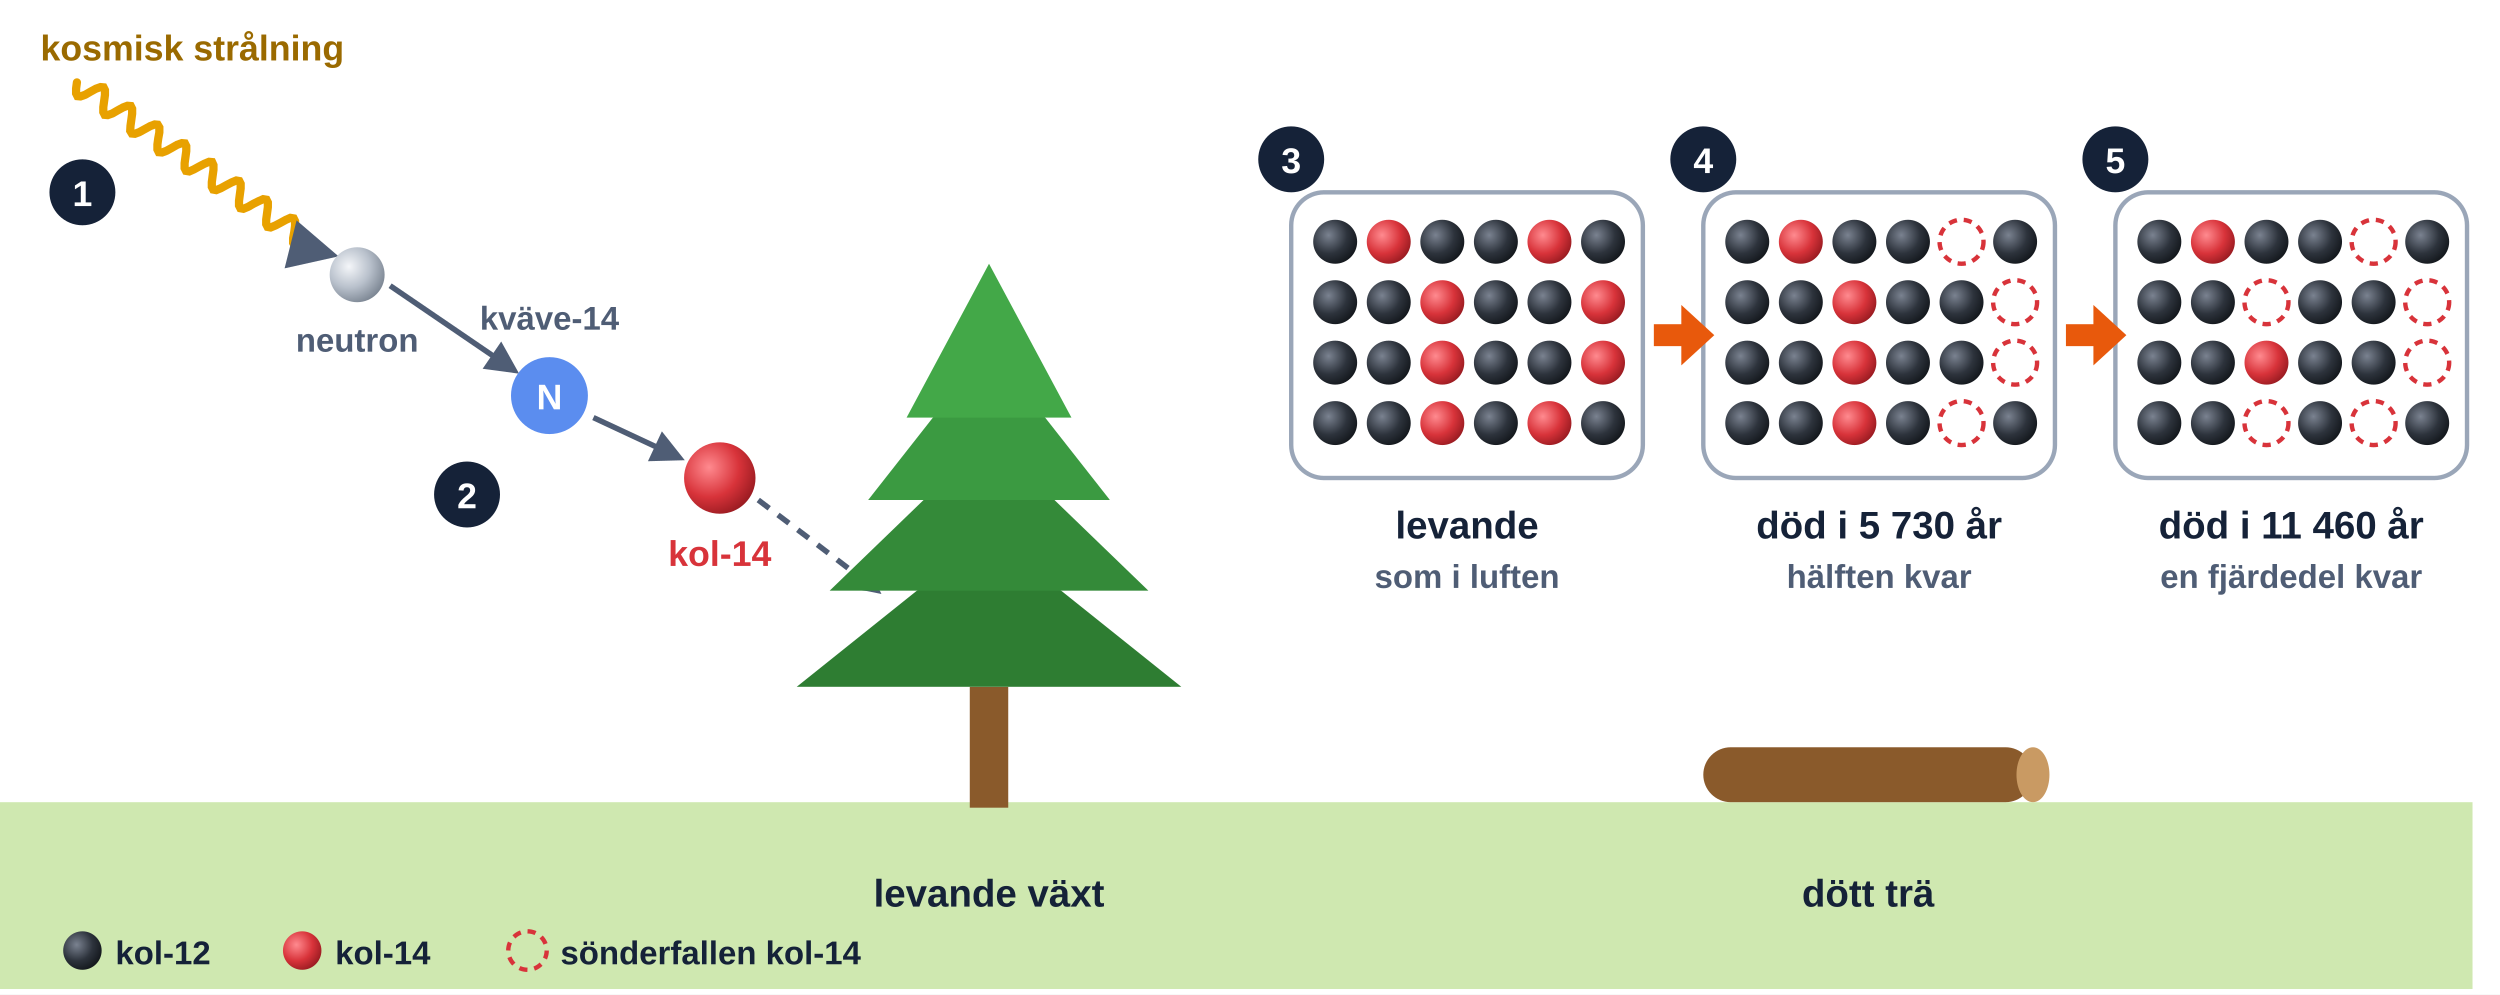
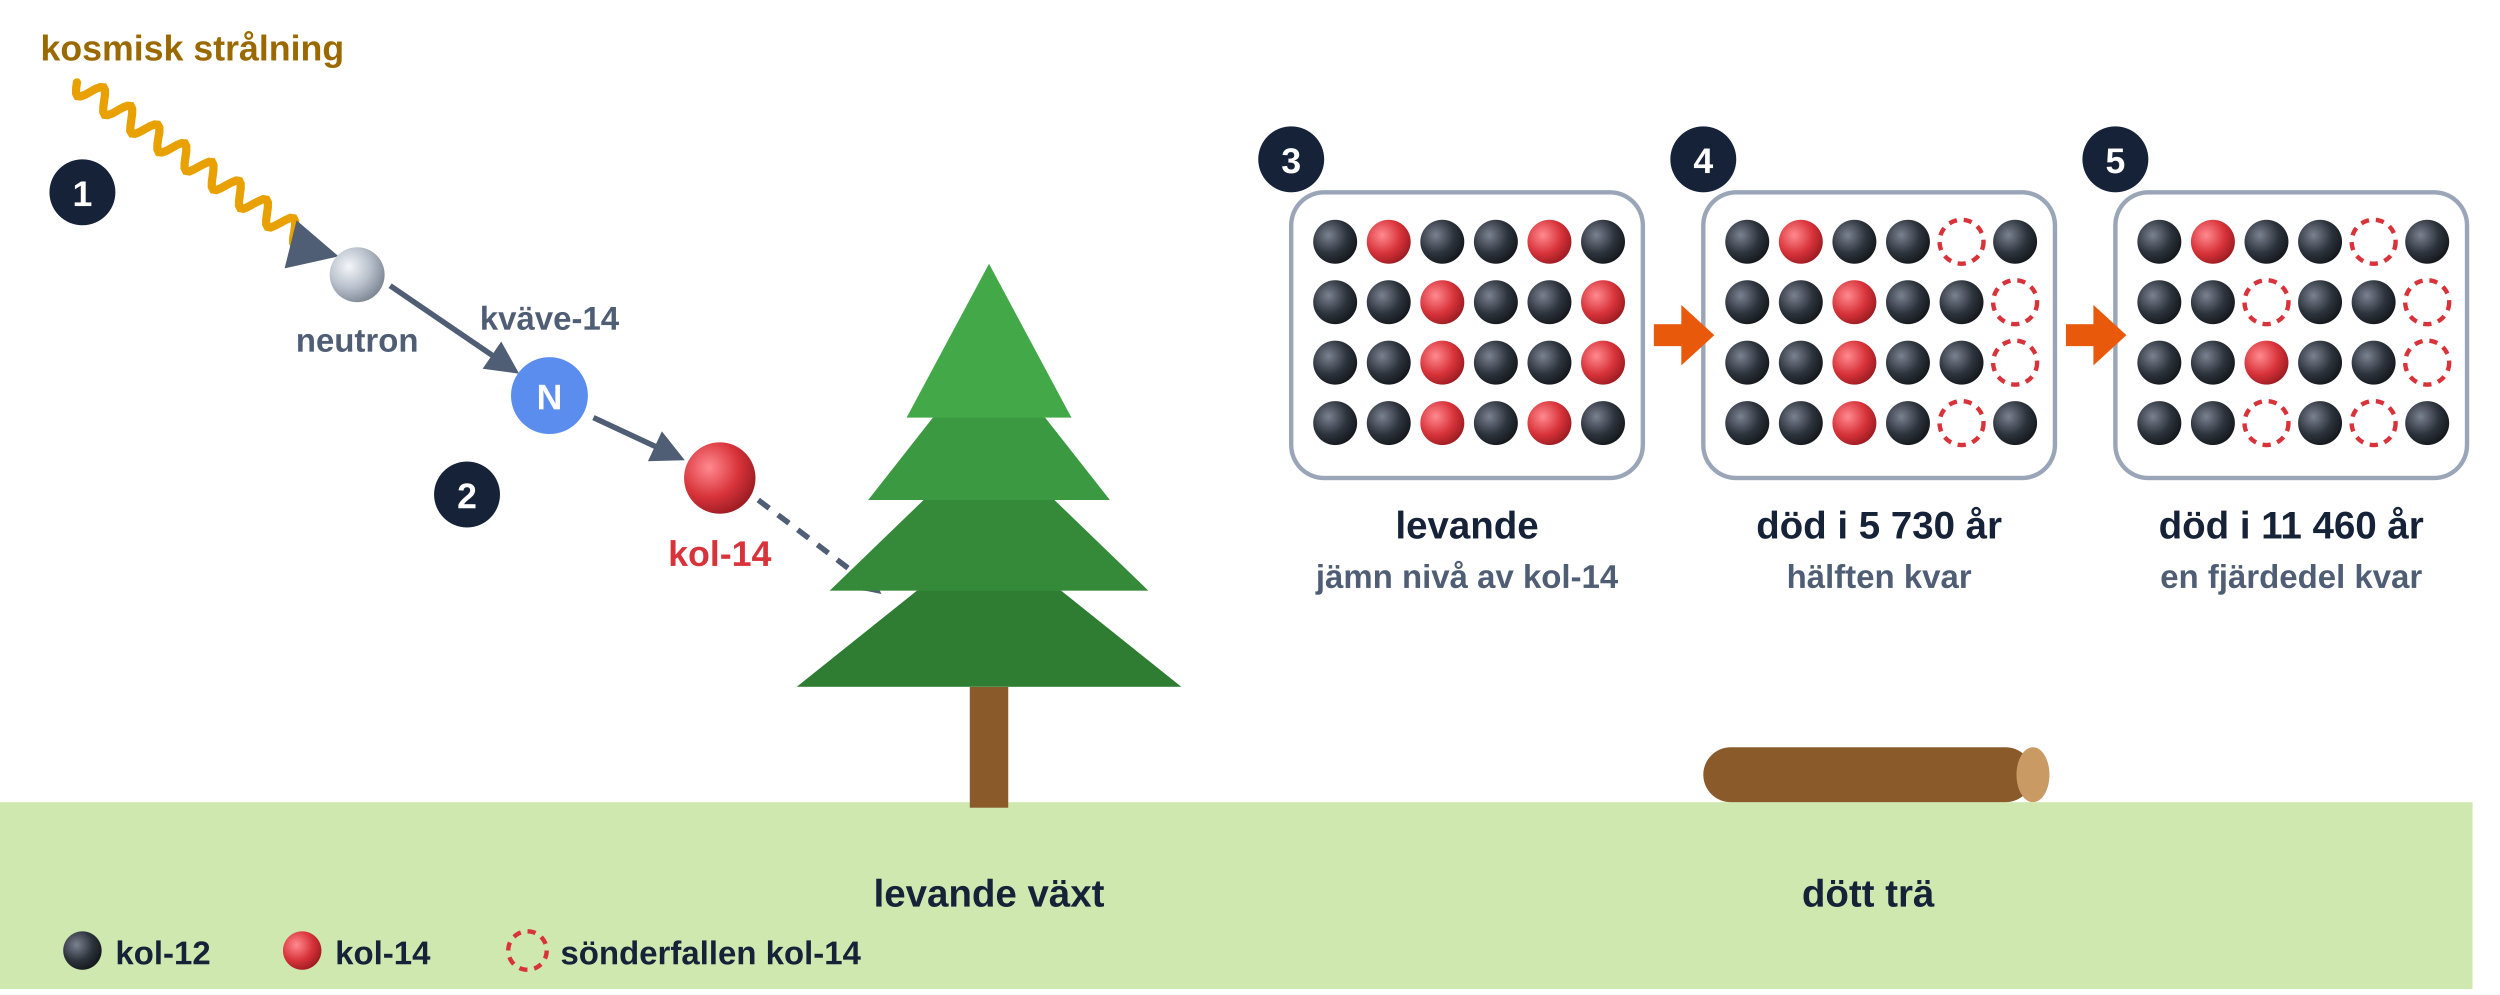
<svg xmlns="http://www.w3.org/2000/svg" width="910" height="362" viewBox="0 0 910 362" font-family="Nunito, Segoe UI, Arial, sans-serif">
  <defs>
    <radialGradient id="gP" cx=".35" cy=".35" r=".7">
      <stop offset="0" stop-color="#ff9a9e" />
      <stop offset=".55" stop-color="#e5484d" />
      <stop offset="1" stop-color="#b3262b" />
    </radialGradient>
    <radialGradient id="gN" cx=".35" cy=".35" r=".7">
      <stop offset="0" stop-color="#f4f6f9" />
      <stop offset=".55" stop-color="#b9c1cc" />
      <stop offset="1" stop-color="#7d8794" />
    </radialGradient>
    <radialGradient id="gE" cx=".35" cy=".35" r=".7">
      <stop offset="0" stop-color="#9cc0ff" />
      <stop offset=".55" stop-color="#3b74f0" />
      <stop offset="1" stop-color="#1f4fc0" />
    </radialGradient>
    <radialGradient id="gC" cx=".35" cy=".35" r=".7">
      <stop offset="0" stop-color="#7a8290" />
      <stop offset=".6" stop-color="#2d333c" />
      <stop offset="1" stop-color="#14181d" />
    </radialGradient>
    <radialGradient id="gR" cx=".35" cy=".35" r=".7">
      <stop offset="0" stop-color="#ff8a8f" />
      <stop offset=".6" stop-color="#d8333a" />
      <stop offset="1" stop-color="#9c1c22" />
    </radialGradient>
    <marker id="pil" viewBox="0 0 10 10" refX="7" refY="5" markerWidth="6" markerHeight="6" orient="auto">
      <path d="M0 0L10 5L0 10z" fill="#2563eb" />
    </marker>
    <marker id="pilO" viewBox="0 0 10 10" refX="7" refY="5" markerWidth="6" markerHeight="6" orient="auto">
      <path d="M0 0L10 5L0 10z" fill="#e8590c" />
    </marker>
    <marker id="pilG" viewBox="0 0 10 10" refX="7" refY="5" markerWidth="6" markerHeight="6" orient="auto">
      <path d="M0 0L10 5L0 10z" fill="#4f5d75" />
    </marker>
  </defs>
  <rect width="910" height="362" fill="#fff" />
  <rect x="0" y="292" width="900" height="68" fill="#cfe8b0" />
  <polyline points="28.0,30.0 27.7,32.2 27.7,34.0 28.2,35.0 29.3,35.1 31.0,34.5 32.9,33.4 34.9,32.3 36.6,31.7 37.7,31.8 38.2,32.8 38.2,34.6 37.9,36.8 37.6,39.0 37.6,40.8 38.1,41.8 39.2,41.9 40.9,41.3 42.8,40.2 44.8,39.1 46.4,38.5 47.6,38.6 48.1,39.6 48.1,41.4 47.8,43.6 47.5,45.8 47.4,47.6 48.0,48.6 49.1,48.7 50.7,48.1 52.7,47.0 54.7,45.9 56.3,45.3 57.4,45.4 58.0,46.4 58.0,48.2 57.6,50.4 57.3,52.6 57.3,54.4 57.8,55.4 59.0,55.5 60.6,54.9 62.6,53.8 64.5,52.7 66.2,52.1 67.3,52.2 67.8,53.2 67.8,55.0 67.5,57.2 67.2,59.4 67.2,61.2 67.7,62.2 68.9,62.4 70.5,61.7 72.5,60.6 74.4,59.6 76.1,58.9 77.2,59.0 77.7,60.1 77.7,61.8 77.4,64.0 77.1,66.3 77.1,68.0 77.6,69.0 78.7,69.2 80.4,68.5 82.4,67.4 84.3,66.4 86.0,65.7 87.1,65.9 87.6,66.9 87.6,68.6 87.3,70.8 87.0,73.1 87.0,74.8 87.5,75.8 88.6,76.0 90.3,75.3 92.2,74.2 94.2,73.2 95.8,72.5 97.0,72.7 97.5,73.7 97.5,75.4 97.2,77.7 96.9,79.9 96.9,81.6 97.4,82.6 98.5,82.8 100.2,82.1 102.1,81.1 104.1,80.0 105.7,79.3 106.9,79.5 107.4,80.5 107.4,82.2 107.1,84.5 106.7,86.7 106.7,88.4 107.3,89.5 108.4,89.6 118.0,92.0" fill="none" stroke="#e8a100" stroke-width="3" stroke-linecap="round" marker-end="url(#pilG)" />
  <text x="70" y="22" text-anchor="middle" font-size="13" font-weight="800" fill="#9a6a00">kosmisk strålning</text>
  <circle cx="130.0" cy="100.0" r="10" fill="url(#gN)" />
  <text x="130" y="128" text-anchor="middle" font-size="12" font-weight="700" fill="#4f5d75">neutron</text>
  <line x1="142" y1="104" x2="186" y2="134" stroke="#4f5d75" stroke-width="2" marker-end="url(#pilG)" />
  <circle cx="200" cy="144" r="14" fill="#5b8def" />
  <text x="200" y="149" text-anchor="middle" font-size="13" font-weight="900" fill="#fff">N</text>
  <text x="200" y="120" text-anchor="middle" font-size="12" font-weight="700" fill="#4f5d75">kväve-14</text>
  <line x1="216" y1="152" x2="246" y2="166" stroke="#4f5d75" stroke-width="2" marker-end="url(#pilG)" />
  <circle cx="262" cy="174" r="13" fill="url(#gR)" />
  <text x="262" y="206" text-anchor="middle" font-size="13" font-weight="800" fill="#d8333a">kol-14</text>
  <path d="M276 182 Q300 200 318 214" fill="none" stroke="#4f5d75" stroke-width="2" stroke-dasharray="5 4" marker-end="url(#pilG)" />
  <rect x="353" y="250" width="14" height="44" fill="#8a5a2b" />
  <polygon points="290,250 430,250 360,194" fill="#2e7d32" />
  <polygon points="302,215 418,215 360,159" fill="#348a39" />
  <polygon points="316,182 404,182 360,126" fill="#3b9a41" />
  <polygon points="330,152 390,152 360,96" fill="#43a848" />
  <text x="360" y="330" text-anchor="middle" font-size="14" font-weight="800" fill="#152238">levande växt</text>
  <rect x="470" y="70" width="128" height="104" rx="12" fill="#fff" stroke="#9aa6b8" stroke-width="1.6" />
  <circle cx="486.0" cy="88" r="8" fill="url(#gC)" />
  <circle cx="505.5" cy="88" r="8" fill="url(#gR)" />
  <circle cx="525.0" cy="88" r="8" fill="url(#gC)" />
  <circle cx="544.5" cy="88" r="8" fill="url(#gC)" />
  <circle cx="564.0" cy="88" r="8" fill="url(#gR)" />
  <circle cx="583.5" cy="88" r="8" fill="url(#gC)" />
  <circle cx="486.0" cy="110" r="8" fill="url(#gC)" />
  <circle cx="505.5" cy="110" r="8" fill="url(#gC)" />
  <circle cx="525.0" cy="110" r="8" fill="url(#gR)" />
  <circle cx="544.5" cy="110" r="8" fill="url(#gC)" />
  <circle cx="564.0" cy="110" r="8" fill="url(#gC)" />
  <circle cx="583.5" cy="110" r="8" fill="url(#gR)" />
  <circle cx="486.0" cy="132" r="8" fill="url(#gC)" />
  <circle cx="505.5" cy="132" r="8" fill="url(#gC)" />
  <circle cx="525.0" cy="132" r="8" fill="url(#gR)" />
  <circle cx="544.5" cy="132" r="8" fill="url(#gC)" />
  <circle cx="564.0" cy="132" r="8" fill="url(#gC)" />
  <circle cx="583.5" cy="132" r="8" fill="url(#gR)" />
  <circle cx="486.0" cy="154" r="8" fill="url(#gC)" />
  <circle cx="505.5" cy="154" r="8" fill="url(#gC)" />
  <circle cx="525.0" cy="154" r="8" fill="url(#gR)" />
  <circle cx="544.5" cy="154" r="8" fill="url(#gC)" />
  <circle cx="564.0" cy="154" r="8" fill="url(#gR)" />
  <circle cx="583.5" cy="154" r="8" fill="url(#gC)" />
  <text x="534" y="196" text-anchor="middle" font-size="14" font-weight="900" fill="#152238">levande</text>
-   <text x="534" y="214" text-anchor="middle" font-size="12" font-weight="700" fill="#4f5d75">som i luften</text>
+   <text x="534" y="214" text-anchor="middle" font-size="12" font-weight="700" fill="#4f5d75">jämn nivå av kol-14</text>
  <rect x="620" y="70" width="128" height="104" rx="12" fill="#fff" stroke="#9aa6b8" stroke-width="1.6" />
  <circle cx="636.0" cy="88" r="8" fill="url(#gC)" />
  <circle cx="655.5" cy="88" r="8" fill="url(#gR)" />
  <circle cx="675.0" cy="88" r="8" fill="url(#gC)" />
  <circle cx="694.5" cy="88" r="8" fill="url(#gC)" />
  <circle cx="714.0" cy="88" r="8" fill="none" stroke="#d8333a" stroke-width="1.6" stroke-dasharray="3 2.5" />
  <circle cx="733.5" cy="88" r="8" fill="url(#gC)" />
  <circle cx="636.0" cy="110" r="8" fill="url(#gC)" />
  <circle cx="655.5" cy="110" r="8" fill="url(#gC)" />
  <circle cx="675.0" cy="110" r="8" fill="url(#gR)" />
  <circle cx="694.5" cy="110" r="8" fill="url(#gC)" />
  <circle cx="714.0" cy="110" r="8" fill="url(#gC)" />
  <circle cx="733.5" cy="110" r="8" fill="none" stroke="#d8333a" stroke-width="1.6" stroke-dasharray="3 2.5" />
  <circle cx="636.0" cy="132" r="8" fill="url(#gC)" />
  <circle cx="655.5" cy="132" r="8" fill="url(#gC)" />
  <circle cx="675.0" cy="132" r="8" fill="url(#gR)" />
  <circle cx="694.5" cy="132" r="8" fill="url(#gC)" />
  <circle cx="714.0" cy="132" r="8" fill="url(#gC)" />
  <circle cx="733.5" cy="132" r="8" fill="none" stroke="#d8333a" stroke-width="1.6" stroke-dasharray="3 2.5" />
  <circle cx="636.0" cy="154" r="8" fill="url(#gC)" />
  <circle cx="655.5" cy="154" r="8" fill="url(#gC)" />
  <circle cx="675.0" cy="154" r="8" fill="url(#gR)" />
  <circle cx="694.5" cy="154" r="8" fill="url(#gC)" />
  <circle cx="714.0" cy="154" r="8" fill="none" stroke="#d8333a" stroke-width="1.6" stroke-dasharray="3 2.5" />
  <circle cx="733.5" cy="154" r="8" fill="url(#gC)" />
  <text x="684" y="196" text-anchor="middle" font-size="14" font-weight="900" fill="#152238">död i 5 730 år</text>
  <text x="684" y="214" text-anchor="middle" font-size="12" font-weight="700" fill="#4f5d75">hälften kvar</text>
  <rect x="770" y="70" width="128" height="104" rx="12" fill="#fff" stroke="#9aa6b8" stroke-width="1.6" />
  <circle cx="786.0" cy="88" r="8" fill="url(#gC)" />
  <circle cx="805.5" cy="88" r="8" fill="url(#gR)" />
  <circle cx="825.0" cy="88" r="8" fill="url(#gC)" />
  <circle cx="844.5" cy="88" r="8" fill="url(#gC)" />
  <circle cx="864.0" cy="88" r="8" fill="none" stroke="#d8333a" stroke-width="1.6" stroke-dasharray="3 2.5" />
  <circle cx="883.5" cy="88" r="8" fill="url(#gC)" />
  <circle cx="786.0" cy="110" r="8" fill="url(#gC)" />
  <circle cx="805.5" cy="110" r="8" fill="url(#gC)" />
  <circle cx="825.0" cy="110" r="8" fill="none" stroke="#d8333a" stroke-width="1.6" stroke-dasharray="3 2.5" />
  <circle cx="844.5" cy="110" r="8" fill="url(#gC)" />
  <circle cx="864.0" cy="110" r="8" fill="url(#gC)" />
  <circle cx="883.5" cy="110" r="8" fill="none" stroke="#d8333a" stroke-width="1.6" stroke-dasharray="3 2.5" />
  <circle cx="786.0" cy="132" r="8" fill="url(#gC)" />
  <circle cx="805.5" cy="132" r="8" fill="url(#gC)" />
  <circle cx="825.0" cy="132" r="8" fill="url(#gR)" />
  <circle cx="844.5" cy="132" r="8" fill="url(#gC)" />
  <circle cx="864.0" cy="132" r="8" fill="url(#gC)" />
  <circle cx="883.5" cy="132" r="8" fill="none" stroke="#d8333a" stroke-width="1.6" stroke-dasharray="3 2.5" />
  <circle cx="786.0" cy="154" r="8" fill="url(#gC)" />
  <circle cx="805.5" cy="154" r="8" fill="url(#gC)" />
  <circle cx="825.0" cy="154" r="8" fill="none" stroke="#d8333a" stroke-width="1.6" stroke-dasharray="3 2.5" />
  <circle cx="844.5" cy="154" r="8" fill="url(#gC)" />
  <circle cx="864.0" cy="154" r="8" fill="none" stroke="#d8333a" stroke-width="1.6" stroke-dasharray="3 2.5" />
  <circle cx="883.5" cy="154" r="8" fill="url(#gC)" />
  <text x="834" y="196" text-anchor="middle" font-size="14" font-weight="900" fill="#152238">död i 11 460 år</text>
  <text x="834" y="214" text-anchor="middle" font-size="12" font-weight="700" fill="#4f5d75">en fjärdedel kvar</text>
  <path d="M602 118h10v-7l12 11-12 11v-7h-10z" fill="#e8590c" />
  <path d="M752 118h10v-7l12 11-12 11v-7h-10z" fill="#e8590c" />
  <rect x="620" y="272" width="120" height="20" rx="10" fill="#8a5a2b" />
  <ellipse cx="740" cy="282" rx="6" ry="10" fill="#c99a63" />
  <text x="680" y="330" text-anchor="middle" font-size="14" font-weight="800" fill="#152238">dött trä</text>
  <circle cx="30" cy="70" r="12" fill="#152238" />
  <text x="30" y="75" text-anchor="middle" font-size="13" font-weight="900" fill="#fff">1</text>
  <circle cx="170" cy="180" r="12" fill="#152238" />
  <text x="170" y="185" text-anchor="middle" font-size="13" font-weight="900" fill="#fff">2</text>
  <circle cx="470" cy="58" r="12" fill="#152238" />
  <text x="470" y="63" text-anchor="middle" font-size="13" font-weight="900" fill="#fff">3</text>
  <circle cx="620" cy="58" r="12" fill="#152238" />
  <text x="620" y="63" text-anchor="middle" font-size="13" font-weight="900" fill="#fff">4</text>
  <circle cx="770" cy="58" r="12" fill="#152238" />
  <text x="770" y="63" text-anchor="middle" font-size="13" font-weight="900" fill="#fff">5</text>
  <circle cx="30" cy="346" r="7" fill="url(#gC)" />
  <text x="42" y="351" text-anchor="start" font-size="12" font-weight="700" fill="#152238">kol-12</text>
  <circle cx="110" cy="346" r="7" fill="url(#gR)" />
  <text x="122" y="351" text-anchor="start" font-size="12" font-weight="700" fill="#152238">kol-14</text>
  <circle cx="192" cy="346" r="7" fill="none" stroke="#d8333a" stroke-width="1.6" stroke-dasharray="3 2.5" />
  <text x="204" y="351" text-anchor="start" font-size="12" font-weight="700" fill="#152238">sönderfallen kol-14</text>
</svg>
